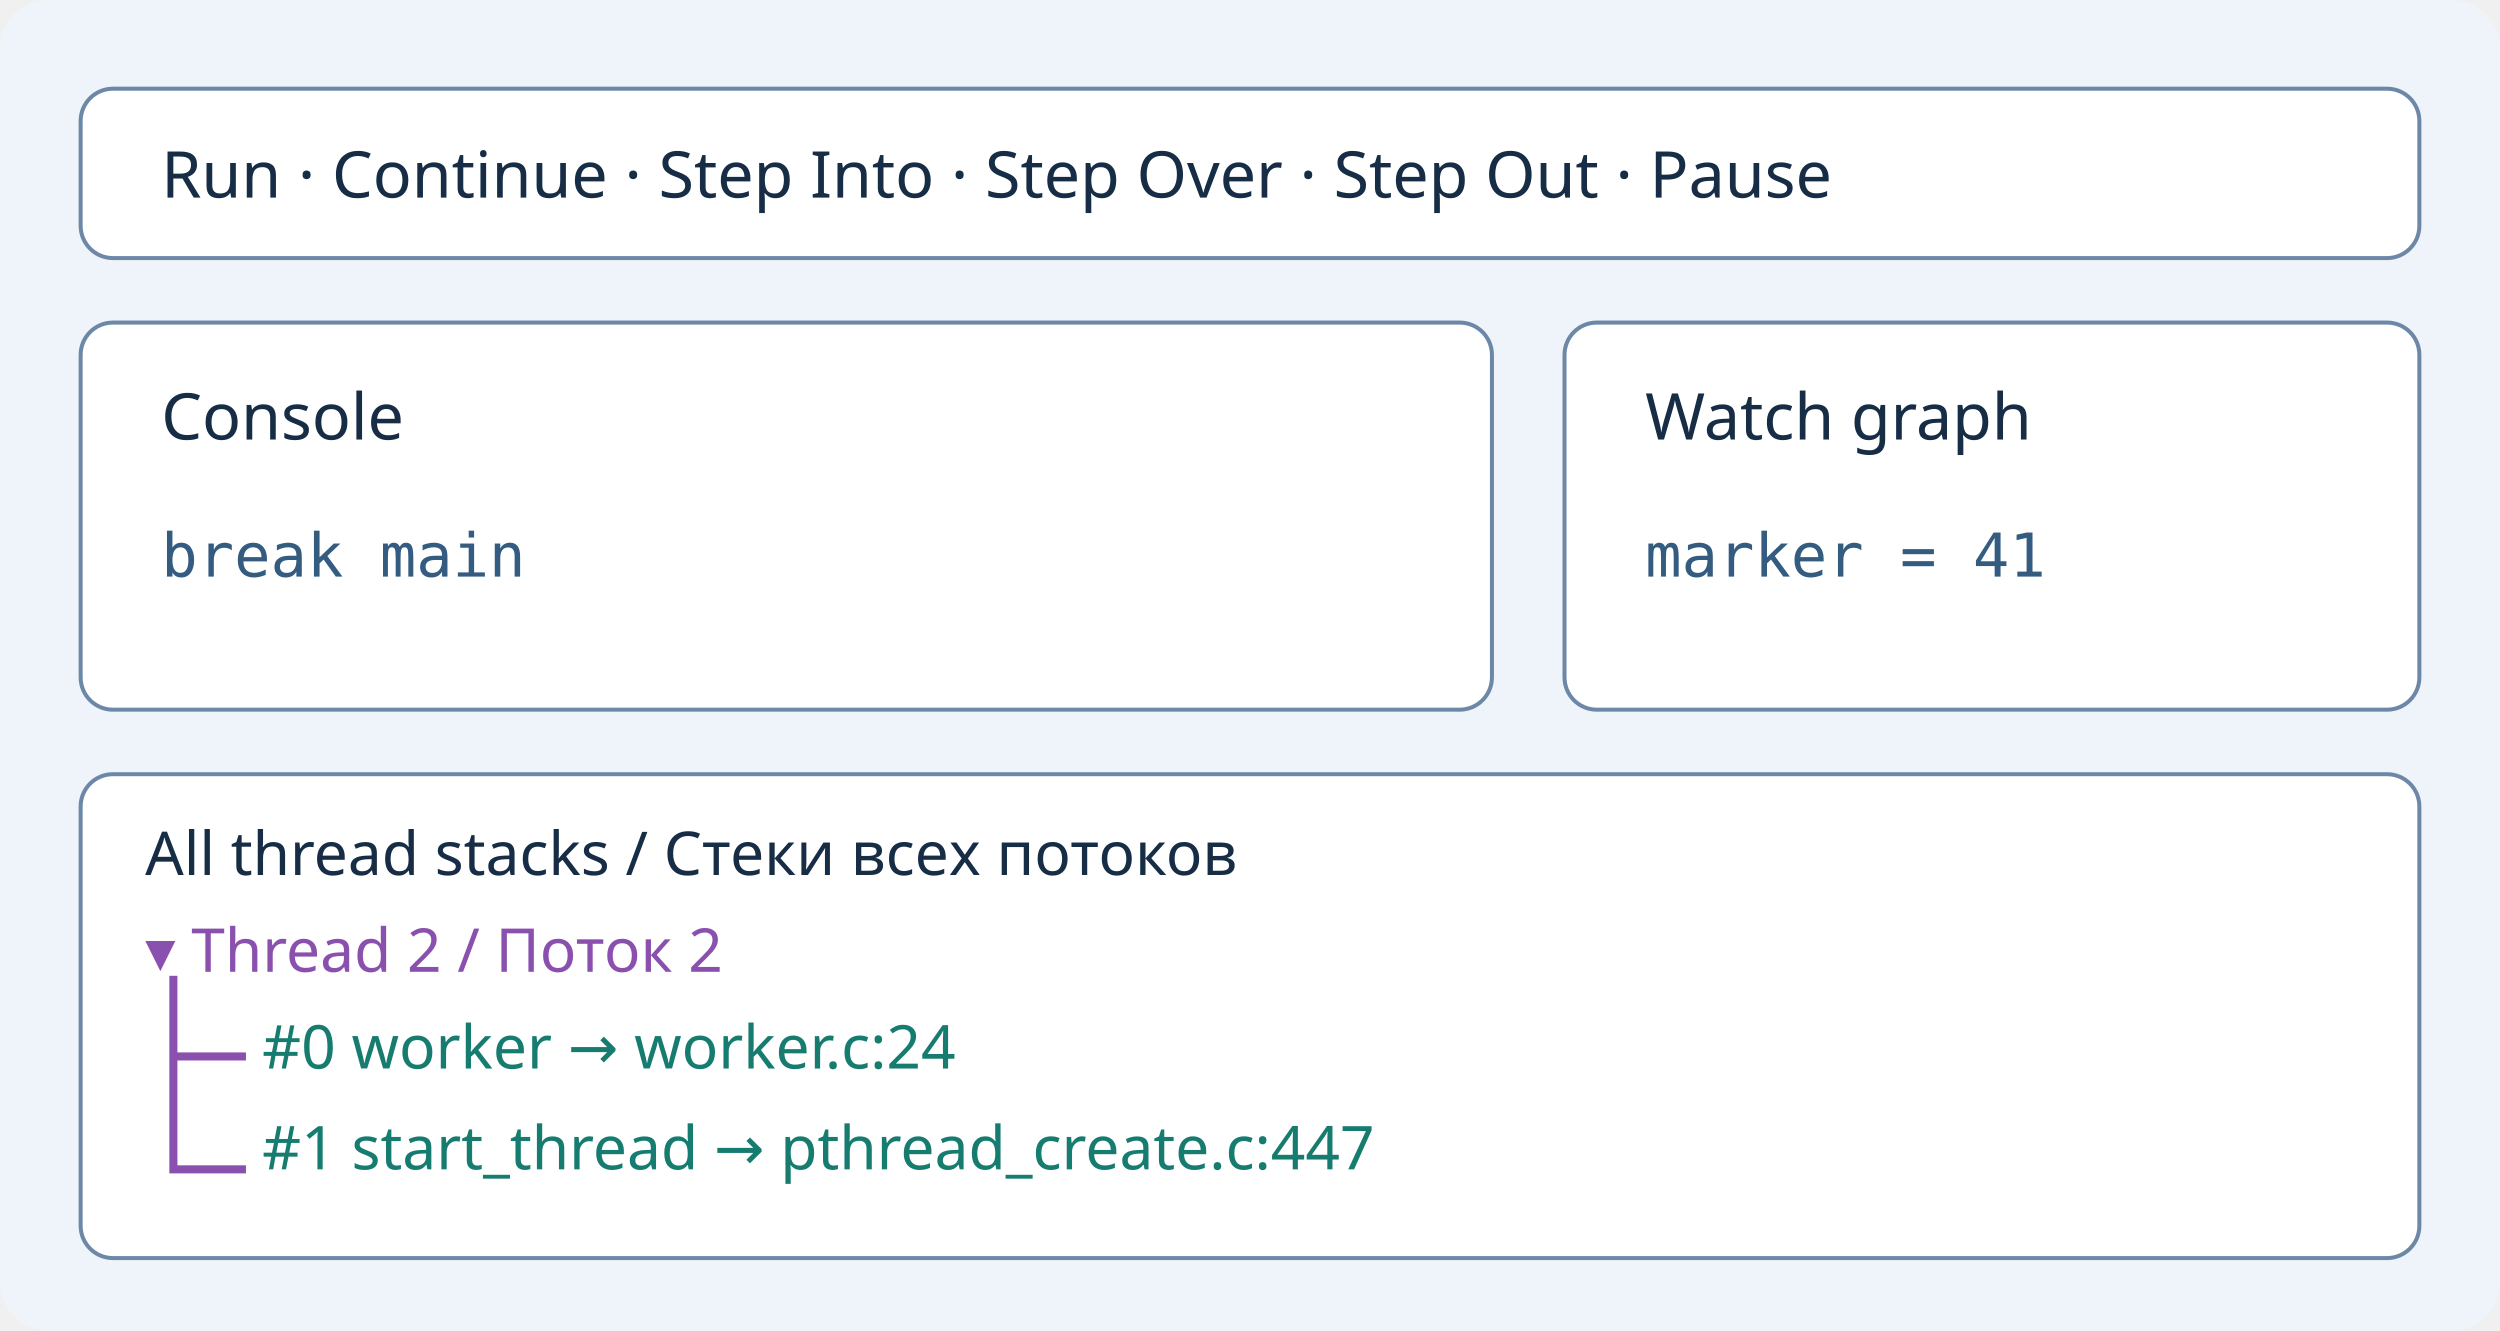
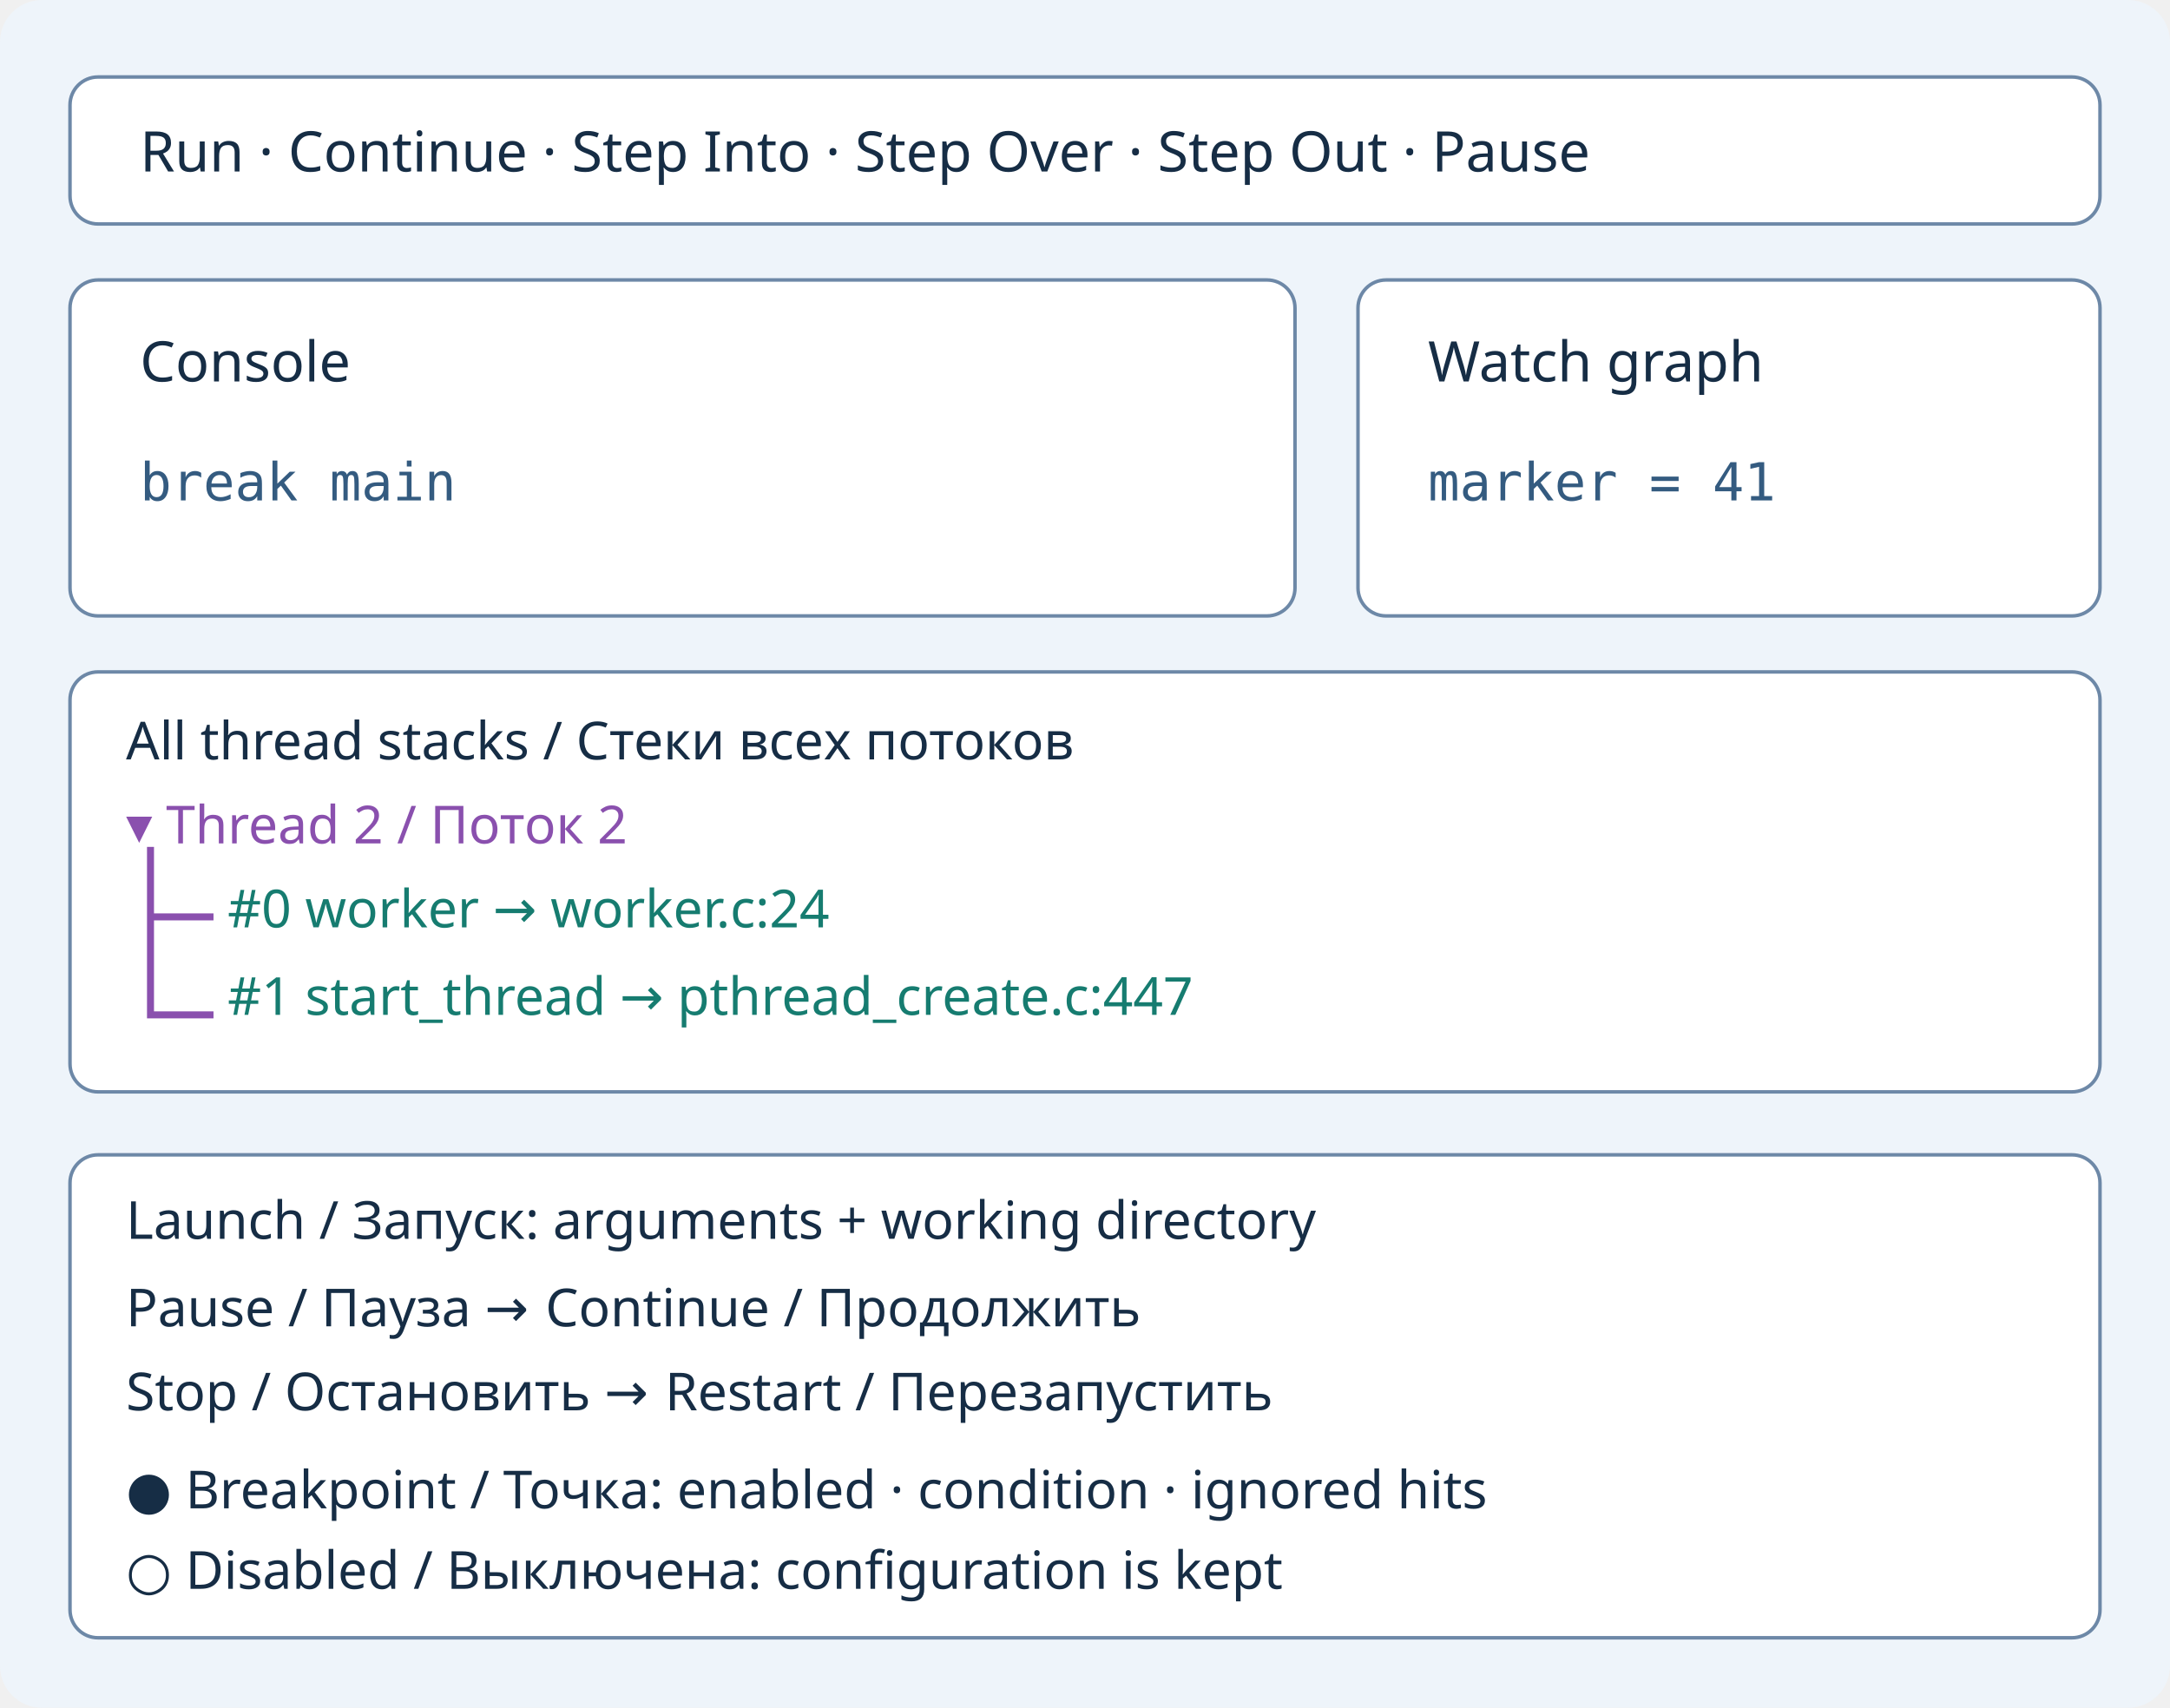
- <svg xmlns="http://www.w3.org/2000/svg" viewBox="0 0 620 330" role="img" aria-labelledby="title">
-   <rect width="620" height="330" rx="12" fill="#eef4fa" />
+ <svg xmlns="http://www.w3.org/2000/svg" viewBox="0 0 620 488" role="img" aria-labelledby="title">
+   <rect width="620" height="488" rx="12" fill="#eef4fa" />
  <g fill="#fff" stroke="#6d88a7">
    <rect x="20" y="22" width="580" height="42" rx="8" />
    <rect x="20" y="80" width="350" height="96" rx="8" />
    <rect x="388" y="80" width="212" height="96" rx="8" />
  </g>
  <g font-family="sans-serif" font-size="16" fill="#162d45">
    <text x="40" y="49">Run · Continue · Step Into · Step Over · Step Out · Pause</text>
    <text x="40" y="109">Console</text>
    <text x="408" y="109">Watch graph</text>
  </g>
  <g font-family="monospace" font-size="15" fill="#345b80">
    <text x="40" y="143">break main</text>
    <text x="408" y="143">marker = 41</text>
  </g>
  <rect x="20" y="192" width="580" height="120" rx="8" fill="#fff" stroke="#6d88a7" />
  <g fill="none" stroke="#8a50ae" stroke-width="2">
    <path d="M43 242v48h18M43 262h18" />
  </g>
  <g font-family="sans-serif" font-size="15">
    <text x="36" y="217" fill="#162d45">All thread stacks / Стеки всех потоков</text>
    <text x="36" y="241" fill="#8a50ae">▾ Thread 2 / Поток 2</text>
    <text x="65" y="265" fill="#167c70">#0 worker → worker.c:24</text>
    <text x="65" y="290" fill="#167c70">#1 start_thread → pthread_create.c:447</text>
  </g>
+   <rect x="20" y="330" width="580" height="138" rx="8" fill="#fff" stroke="#6d88a7" />
+   <g font-family="sans-serif" font-size="15" fill="#162d45">
+     <text x="36" y="354">Launch / Запуск: arguments + working directory</text>
+     <text x="36" y="379">Pause / Пауза → Continue / Продолжить</text>
+     <text x="36" y="403">Stop / Остановить → Restart / Перезапустить</text>
+     <text x="36" y="431">● Breakpoint / Точка: enabled · condition · ignored hits</text>
+     <text x="36" y="454">○ Disabled / Выключена: configuration is kept</text>
+   </g>
</svg>
